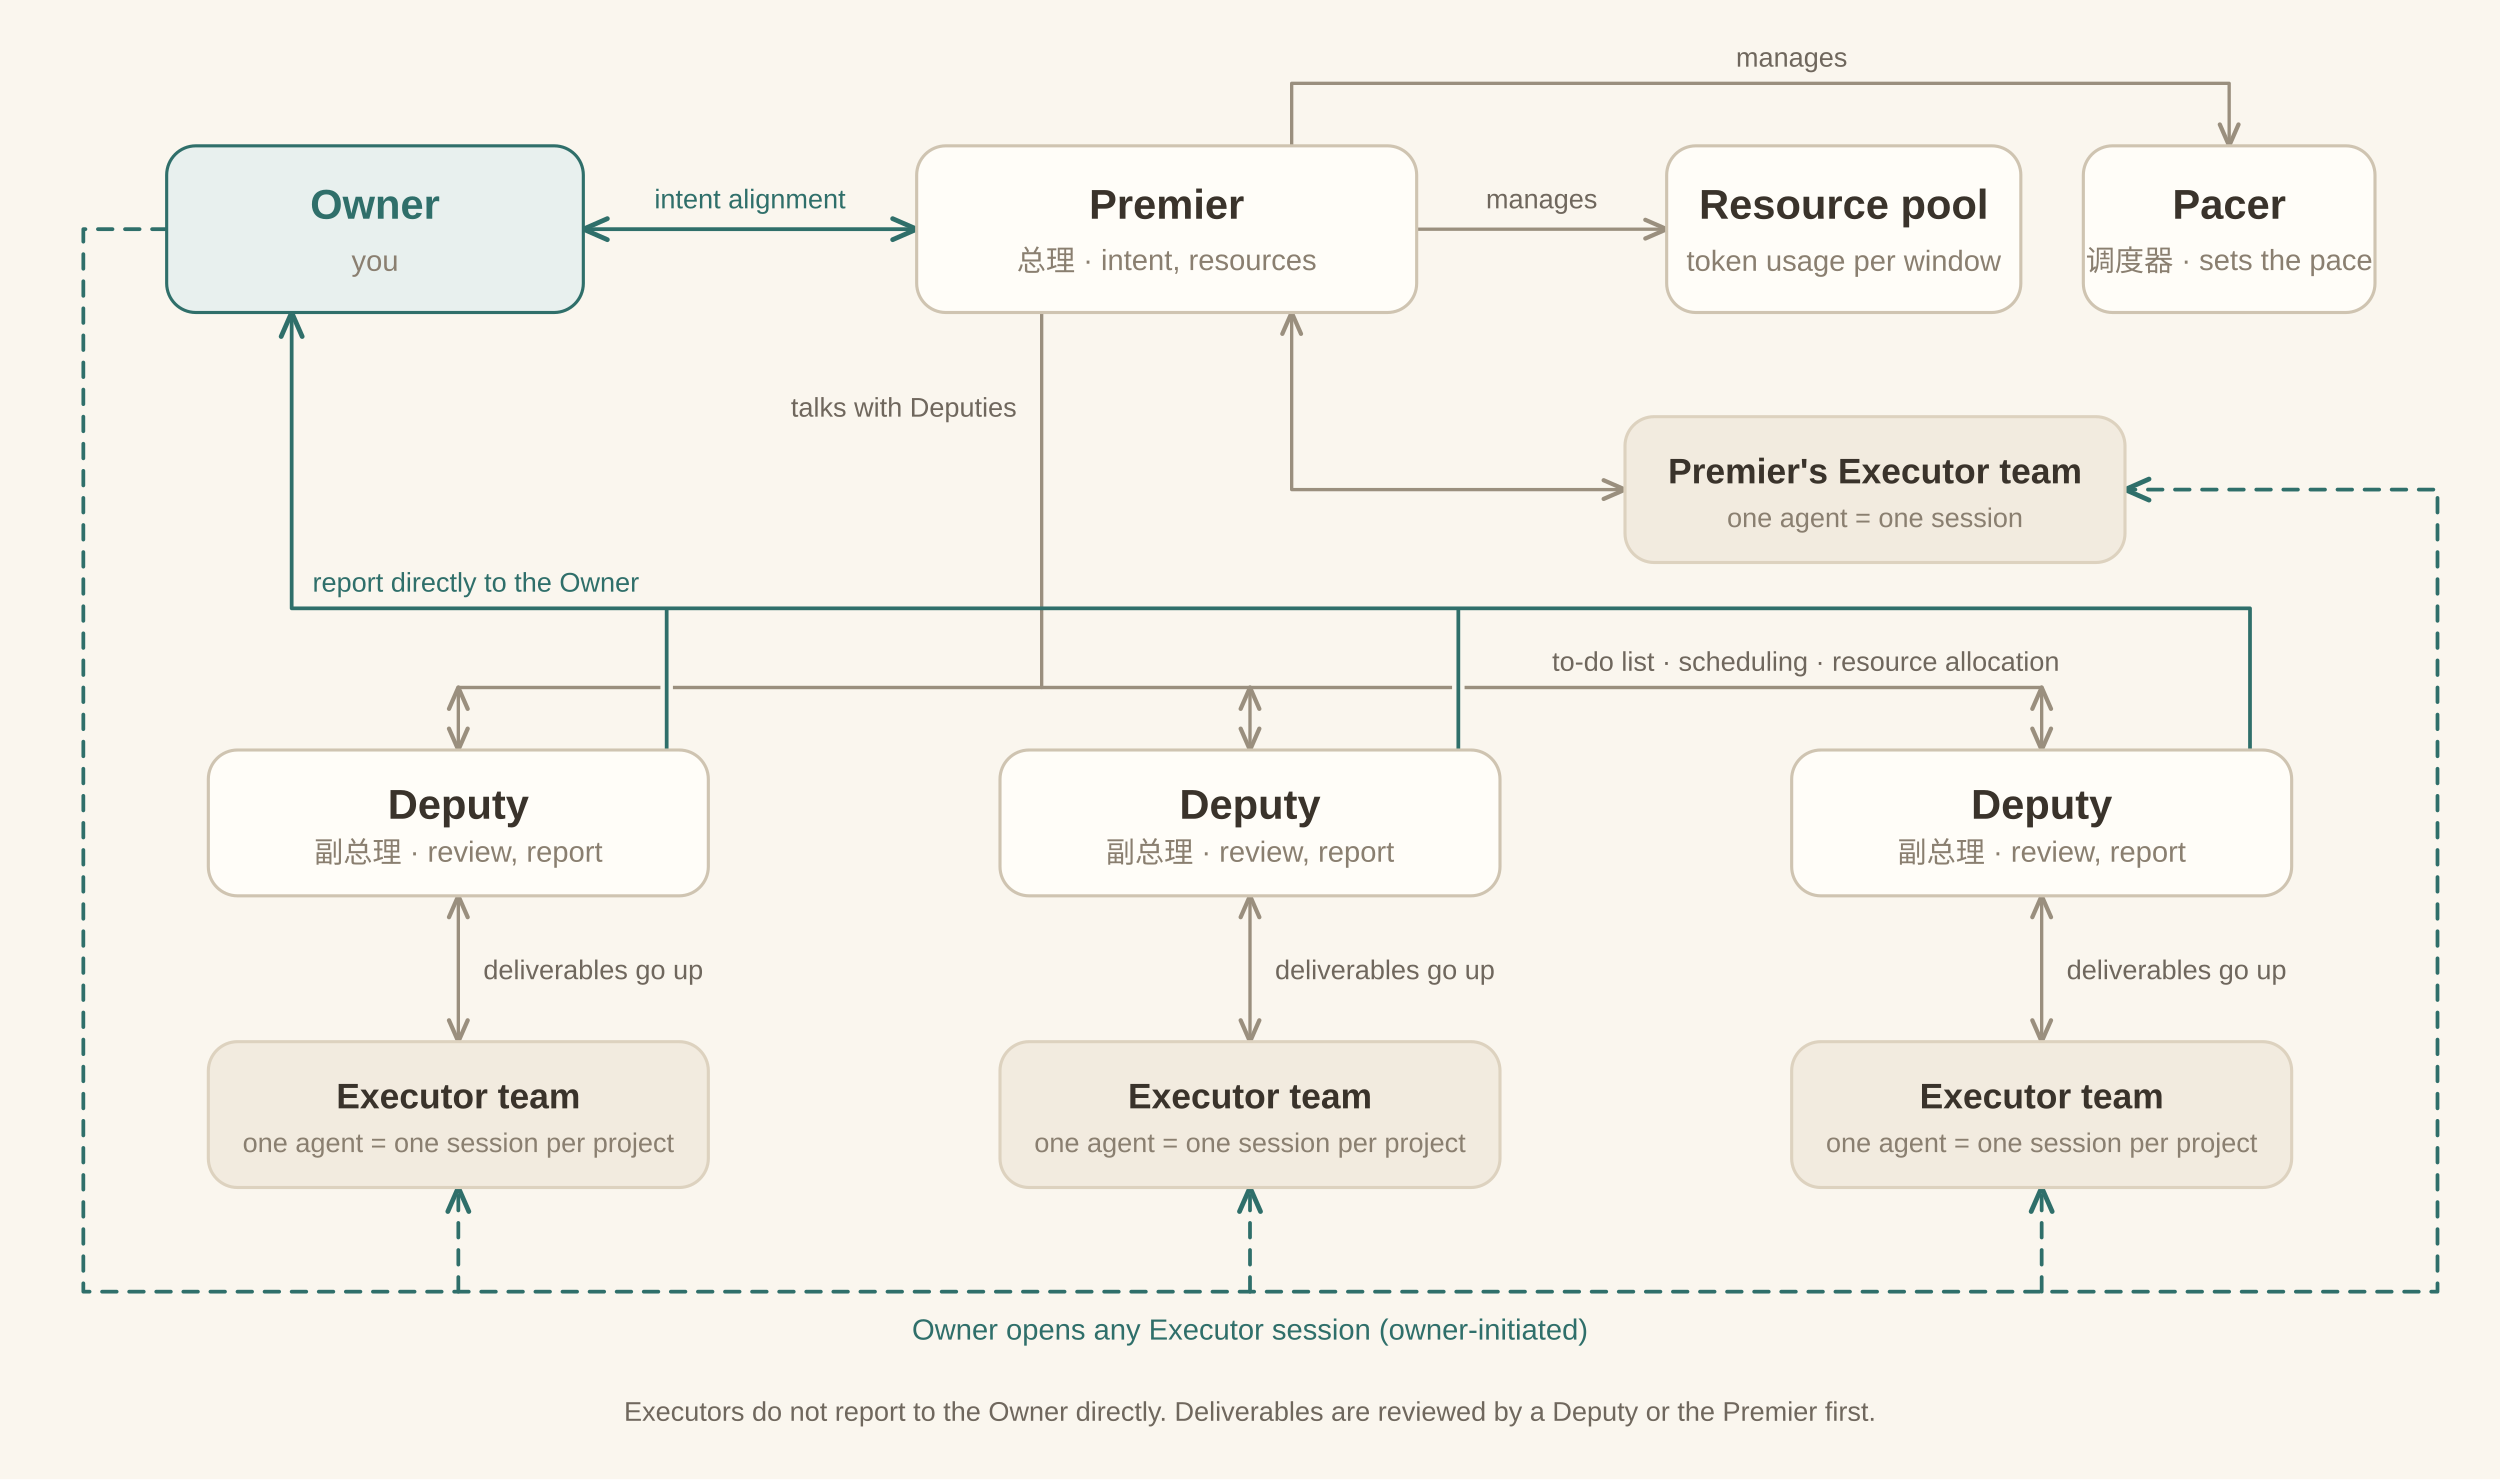
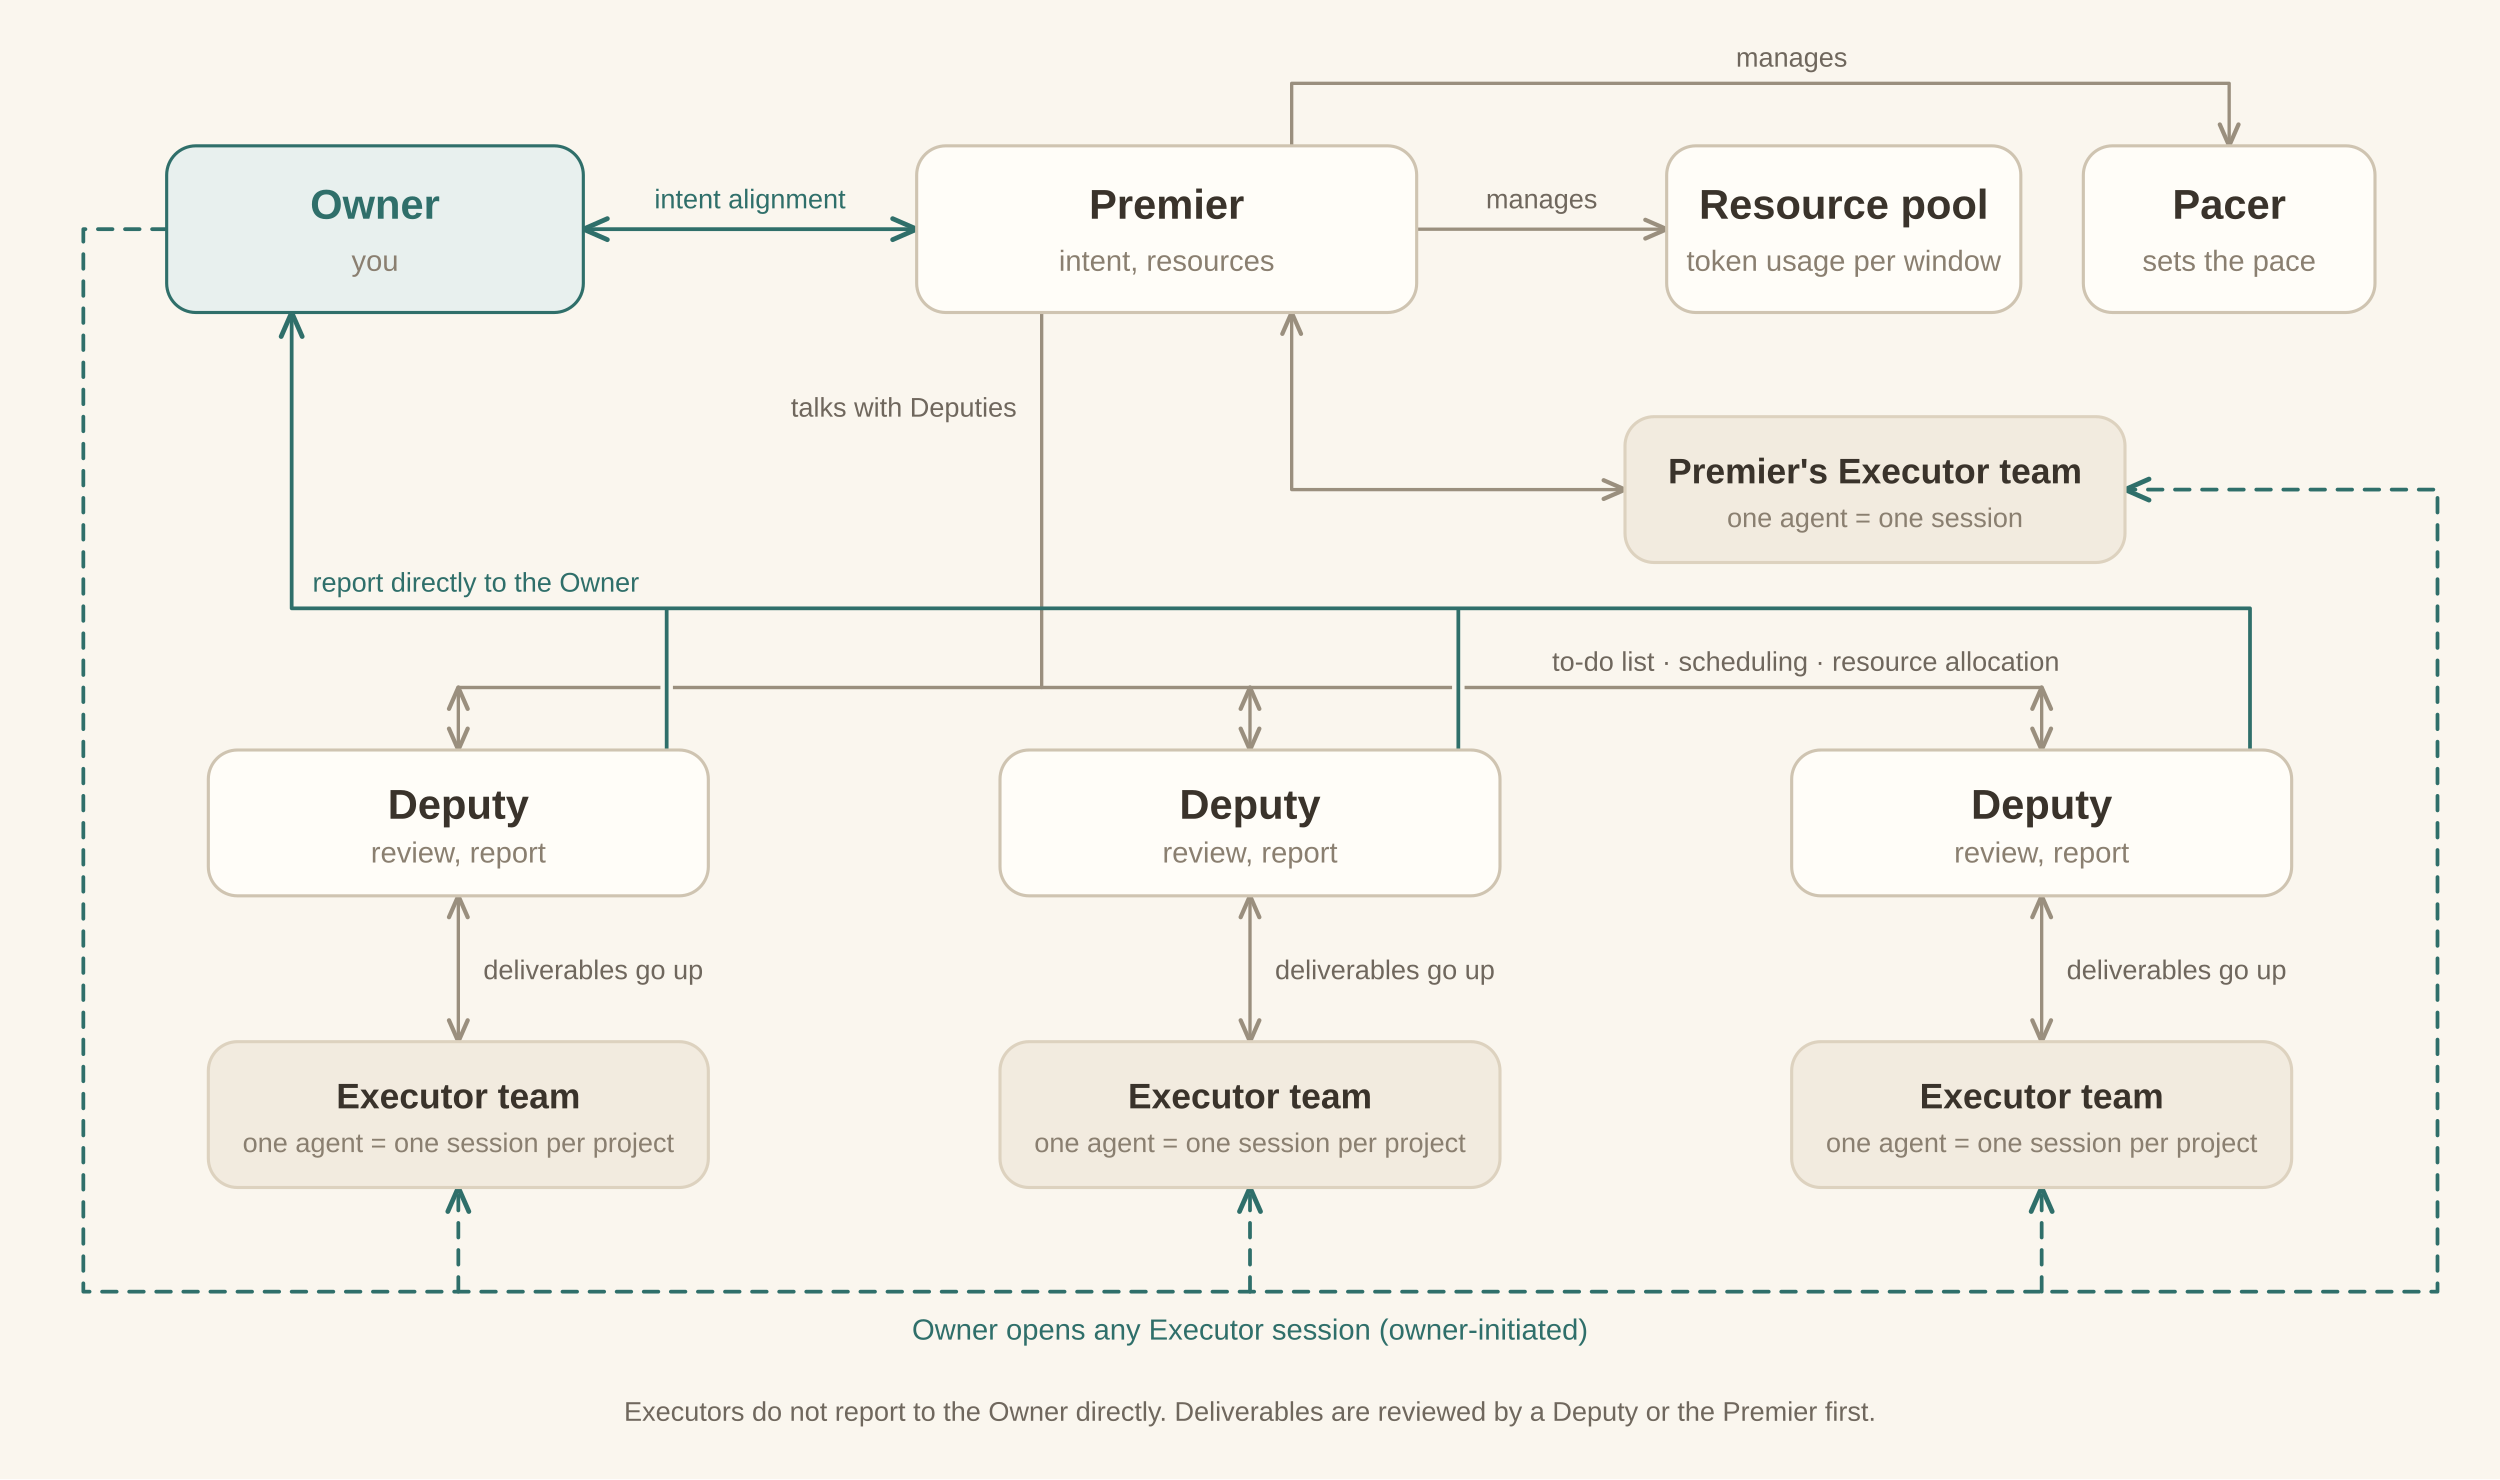
<svg xmlns="http://www.w3.org/2000/svg" viewBox="0 0 1200 710" width="1200" height="710" font-family="'Segoe UI','Microsoft YaHei',Arial,sans-serif">
  <defs>
    <marker id="g" viewBox="0 0 10 10" refX="9" refY="5" markerWidth="8" markerHeight="8" orient="auto-start-reverse">
      <path d="M1 1.5 L9 5 L1 8.5" fill="none" stroke="#9a8f7e" stroke-width="1.6" stroke-linecap="round" stroke-linejoin="round" />
    </marker>
    <marker id="a" viewBox="0 0 10 10" refX="9" refY="5" markerWidth="8" markerHeight="8" orient="auto-start-reverse">
      <path d="M1 1.5 L9 5 L1 8.5" fill="none" stroke="#2f6f6a" stroke-width="1.6" stroke-linecap="round" stroke-linejoin="round" />
    </marker>
  </defs>
  <rect width="1200" height="710" fill="#faf6ee" />
  <g fill="none" stroke="#9a8f7e" stroke-width="1.6" stroke-linecap="round" stroke-linejoin="round">
    <line x1="680" y1="110" x2="800" y2="110" marker-end="url(#g)" />
    <path d="M620 70 V40 H1070 V70" marker-end="url(#g)" />
    <path d="M620 150 V235 H780" marker-start="url(#g)" marker-end="url(#g)" />
    <path d="M500 150 V330" />
    <path d="M220 330 H980" />
    <line x1="220" y1="330" x2="220" y2="360" marker-end="url(#g)" marker-start="url(#g)" />
    <line x1="600" y1="330" x2="600" y2="360" marker-end="url(#g)" marker-start="url(#g)" />
    <line x1="980" y1="330" x2="980" y2="360" marker-end="url(#g)" marker-start="url(#g)" />
    <line x1="220" y1="430" x2="220" y2="500" marker-end="url(#g)" marker-start="url(#g)" />
    <line x1="600" y1="430" x2="600" y2="500" marker-end="url(#g)" marker-start="url(#g)" />
    <line x1="980" y1="430" x2="980" y2="500" marker-end="url(#g)" marker-start="url(#g)" />
  </g>
  <g fill="none" stroke="#2f6f6a" stroke-width="1.8" stroke-linecap="round" stroke-linejoin="round">
    <line x1="280" y1="110" x2="440" y2="110" marker-start="url(#a)" marker-end="url(#a)" />
    <g stroke="#faf6ee" stroke-width="6">
      <path d="M320 360 V292" />
      <path d="M700 360 V292" />
      <path d="M1080 360 V292" />
    </g>
    <path d="M140 150 V292 H1080 M320 292 V360 M700 292 V360 M1080 292 V360" marker-start="url(#a)" />
    <path d="M80 110 H40 V620 H1170 V235 H1020" stroke-dasharray="7 6" marker-end="url(#a)" />
    <line x1="220" y1="620" x2="220" y2="570" stroke-dasharray="7 6" marker-end="url(#a)" />
    <line x1="600" y1="620" x2="600" y2="570" stroke-dasharray="7 6" marker-end="url(#a)" />
    <line x1="980" y1="620" x2="980" y2="570" stroke-dasharray="7 6" marker-end="url(#a)" />
  </g>
  <g stroke-width="1.5">
    <rect x="80" y="70" width="200" height="80" rx="14" fill="#e8f0ee" stroke="#2f6f6a" />
    <rect x="440" y="70" width="240" height="80" rx="14" fill="#fffdf8" stroke="#cfc4b1" />
    <rect x="800" y="70" width="170" height="80" rx="14" fill="#fffdf8" stroke="#cfc4b1" />
    <rect x="1000" y="70" width="140" height="80" rx="14" fill="#fffdf8" stroke="#cfc4b1" />
    <rect x="780" y="200" width="240" height="70" rx="14" fill="#f2ebdf" stroke="#ddd2bf" />
    <rect x="100" y="360" width="240" height="70" rx="14" fill="#fffdf8" stroke="#cfc4b1" />
    <rect x="480" y="360" width="240" height="70" rx="14" fill="#fffdf8" stroke="#cfc4b1" />
    <rect x="860" y="360" width="240" height="70" rx="14" fill="#fffdf8" stroke="#cfc4b1" />
    <rect x="100" y="500" width="240" height="70" rx="14" fill="#f2ebdf" stroke="#ddd2bf" />
    <rect x="480" y="500" width="240" height="70" rx="14" fill="#f2ebdf" stroke="#ddd2bf" />
    <rect x="860" y="500" width="240" height="70" rx="14" fill="#f2ebdf" stroke="#ddd2bf" />
  </g>
  <g text-anchor="middle" fill="#3a332b">
    <g font-size="20" font-weight="600">
      <text x="180" y="105" fill="#2f6f6a">Owner</text>
      <text x="560" y="105">Premier</text>
      <text x="885" y="105">Resource pool</text>
      <text x="1070" y="105">Pacer</text>
      <text x="220" y="393">Deputy</text>
      <text x="600" y="393">Deputy</text>
      <text x="980" y="393">Deputy</text>
    </g>
    <g font-size="14" fill="#8a7f70">
      <text x="180" y="130">you</text>
-       <text x="560" y="130">总理 · intent, resources</text>
+       <text x="560" y="130">intent, resources</text>
      <text x="885" y="130">token usage per window</text>
-       <text x="1070" y="130">调度器 · sets the pace</text>
-       <text x="220" y="414">副总理 · review, report</text>
-       <text x="600" y="414">副总理 · review, report</text>
-       <text x="980" y="414">副总理 · review, report</text>
+       <text x="1070" y="130">sets the pace</text>
+       <text x="220" y="414">review, report</text>
+       <text x="600" y="414">review, report</text>
+       <text x="980" y="414">review, report</text>
    </g>
    <g font-size="17" font-weight="600">
      <text x="900" y="232">Premier's Executor team</text>
      <text x="220" y="532">Executor team</text>
      <text x="600" y="532">Executor team</text>
      <text x="980" y="532">Executor team</text>
    </g>
    <g font-size="13" fill="#8a7f70">
      <text x="900" y="253">one agent = one session</text>
      <text x="220" y="553">one agent = one session per project</text>
      <text x="600" y="553">one agent = one session per project</text>
      <text x="980" y="553">one agent = one session per project</text>
    </g>
  </g>
  <g font-size="13" fill="#6f675d">
    <text x="360" y="100" text-anchor="middle" fill="#2f6f6a">intent alignment</text>
    <text x="740" y="100" text-anchor="middle">manages</text>
    <text x="860" y="32" text-anchor="middle">manages</text>
    <text x="150" y="284" fill="#2f6f6a">report directly to the Owner</text>
    <text x="745" y="322">to-do list · scheduling · resource allocation</text>
    <text x="488" y="200" text-anchor="end">talks with Deputies</text>
    <text x="232" y="470">deliverables go up</text>
    <text x="612" y="470">deliverables go up</text>
    <text x="992" y="470">deliverables go up</text>
    <text x="600" y="643" text-anchor="middle" fill="#2f6f6a" font-size="14">Owner opens any Executor session (owner-initiated)</text>
    <text x="600" y="682" text-anchor="middle" font-size="13">Executors do not report to the Owner directly. Deliverables are reviewed by a Deputy or the Premier first.</text>
  </g>
</svg>
